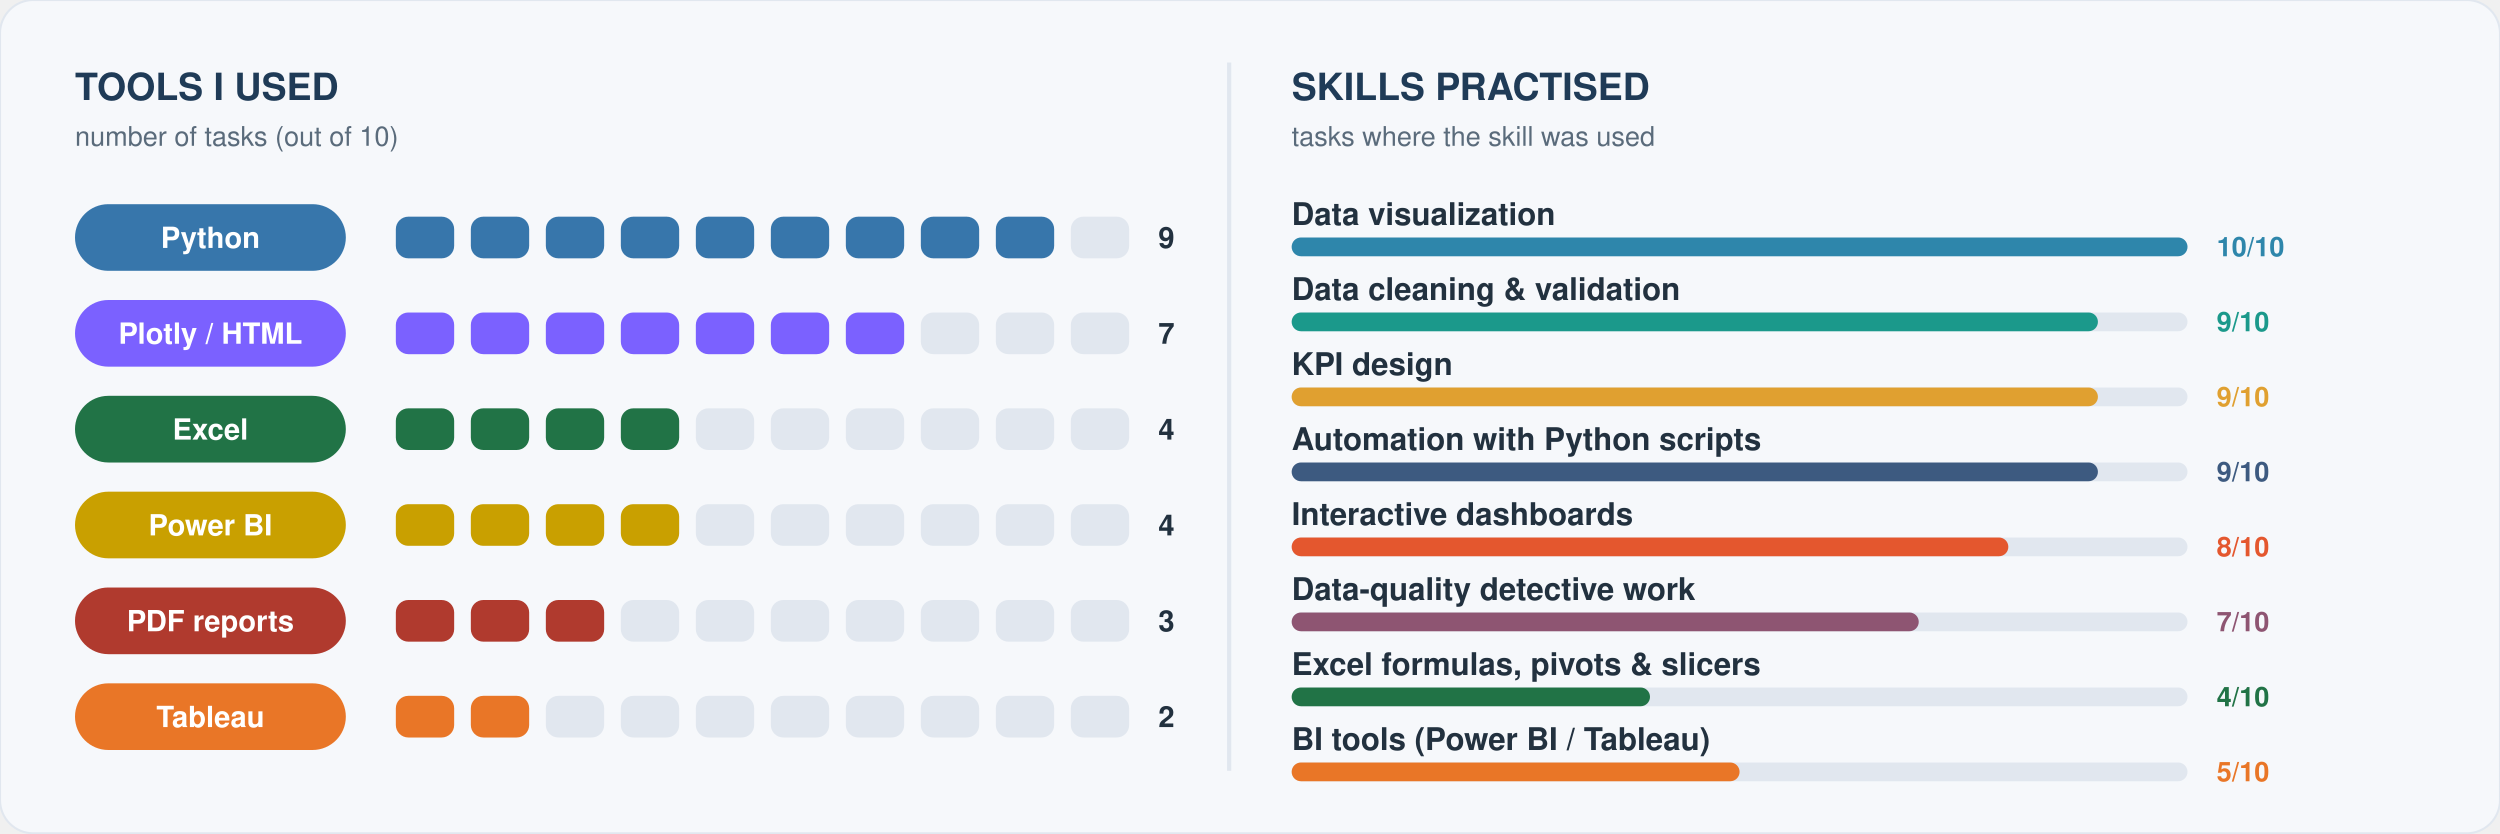
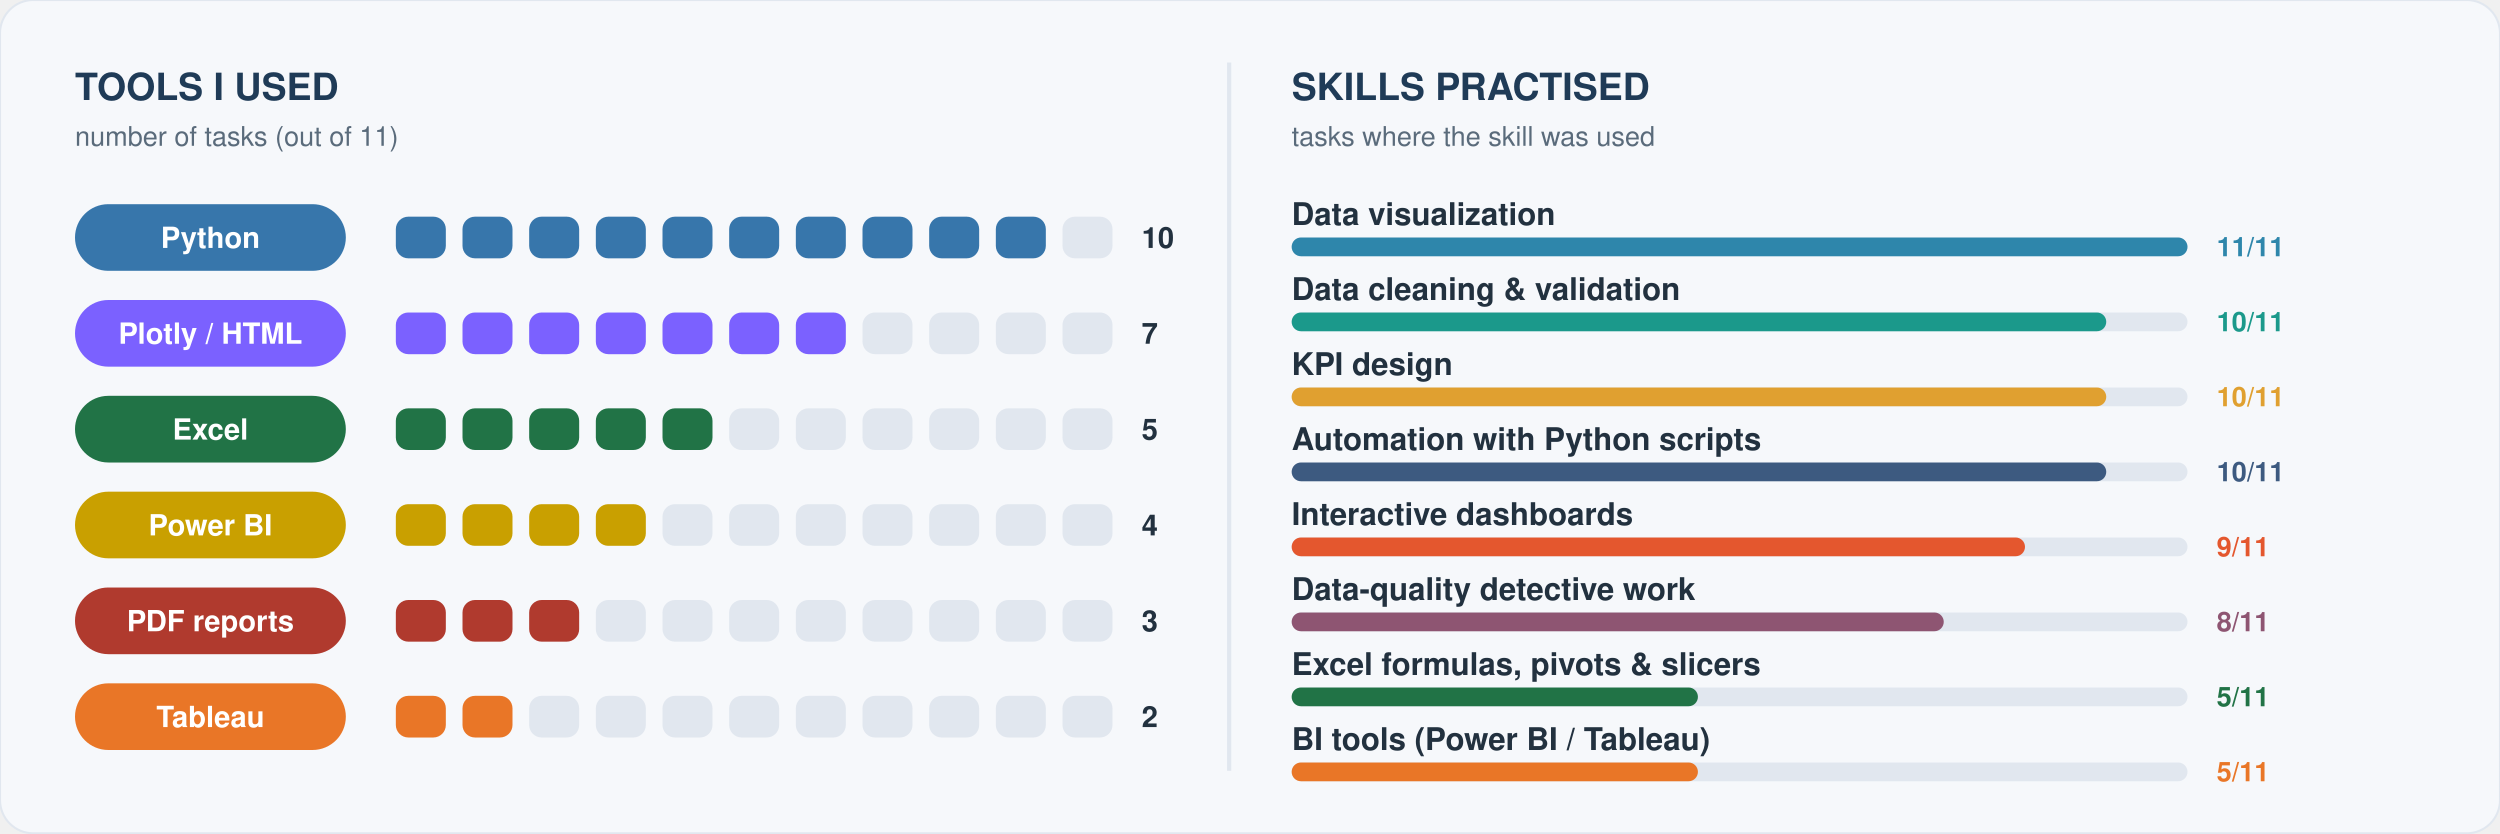
<svg xmlns="http://www.w3.org/2000/svg" width="1200" height="400" viewBox="0 0 1200 400" role="img" aria-label="Tools and skills used across the tasks">
  <g font-family="Segoe UI, Helvetica, Arial, sans-serif">
    <rect width="1200" height="400" rx="16" fill="#F6F8FB" stroke="#E1E7EF" />
    <text x="36" y="48" fill="#1F3B57" font-size="18" font-weight="800">TOOLS I USED</text>
-     <text x="36" y="70" fill="#5A6B7B" font-size="13">number of tasks (out of 10)</text>
+     <text x="36" y="70" fill="#5A6B7B" font-size="13">number of tasks (out of 11)</text>
    <rect x="36" y="98" width="130" height="32" rx="16" fill="#3776AB" />
    <text x="101" y="119" fill="#fff" font-size="14" font-weight="700" text-anchor="middle">Python</text>
-     <rect x="190" y="104" width="28" height="20" rx="6" fill="#3776AB" />
-     <rect x="226" y="104" width="28" height="20" rx="6" fill="#3776AB" />
-     <rect x="262" y="104" width="28" height="20" rx="6" fill="#3776AB" />
-     <rect x="298" y="104" width="28" height="20" rx="6" fill="#3776AB" />
-     <rect x="334" y="104" width="28" height="20" rx="6" fill="#3776AB" />
-     <rect x="370" y="104" width="28" height="20" rx="6" fill="#3776AB" />
-     <rect x="406" y="104" width="28" height="20" rx="6" fill="#3776AB" />
-     <rect x="442" y="104" width="28" height="20" rx="6" fill="#3776AB" />
-     <rect x="478" y="104" width="28" height="20" rx="6" fill="#3776AB" />
-     <rect x="514" y="104" width="28" height="20" rx="6" fill="#E1E7EF" />
-     <text x="556" y="119" fill="#22313F" font-size="14" font-weight="700">9</text>
+     <rect x="190" y="104" width="24" height="20" rx="6" fill="#3776AB" />
+     <rect x="222" y="104" width="24" height="20" rx="6" fill="#3776AB" />
+     <rect x="254" y="104" width="24" height="20" rx="6" fill="#3776AB" />
+     <rect x="286" y="104" width="24" height="20" rx="6" fill="#3776AB" />
+     <rect x="318" y="104" width="24" height="20" rx="6" fill="#3776AB" />
+     <rect x="350" y="104" width="24" height="20" rx="6" fill="#3776AB" />
+     <rect x="382" y="104" width="24" height="20" rx="6" fill="#3776AB" />
+     <rect x="414" y="104" width="24" height="20" rx="6" fill="#3776AB" />
+     <rect x="446" y="104" width="24" height="20" rx="6" fill="#3776AB" />
+     <rect x="478" y="104" width="24" height="20" rx="6" fill="#3776AB" />
+     <rect x="510" y="104" width="24" height="20" rx="6" fill="#E1E7EF" />
+     <text x="548" y="119" fill="#22313F" font-size="14" font-weight="700">10</text>
    <rect x="36" y="144" width="130" height="32" rx="16" fill="#7B61FF" />
    <text x="101" y="165" fill="#fff" font-size="14" font-weight="700" text-anchor="middle">Plotly / HTML</text>
-     <rect x="190" y="150" width="28" height="20" rx="6" fill="#7B61FF" />
-     <rect x="226" y="150" width="28" height="20" rx="6" fill="#7B61FF" />
-     <rect x="262" y="150" width="28" height="20" rx="6" fill="#7B61FF" />
-     <rect x="298" y="150" width="28" height="20" rx="6" fill="#7B61FF" />
-     <rect x="334" y="150" width="28" height="20" rx="6" fill="#7B61FF" />
-     <rect x="370" y="150" width="28" height="20" rx="6" fill="#7B61FF" />
-     <rect x="406" y="150" width="28" height="20" rx="6" fill="#7B61FF" />
-     <rect x="442" y="150" width="28" height="20" rx="6" fill="#E1E7EF" />
-     <rect x="478" y="150" width="28" height="20" rx="6" fill="#E1E7EF" />
-     <rect x="514" y="150" width="28" height="20" rx="6" fill="#E1E7EF" />
-     <text x="556" y="165" fill="#22313F" font-size="14" font-weight="700">7</text>
+     <rect x="190" y="150" width="24" height="20" rx="6" fill="#7B61FF" />
+     <rect x="222" y="150" width="24" height="20" rx="6" fill="#7B61FF" />
+     <rect x="254" y="150" width="24" height="20" rx="6" fill="#7B61FF" />
+     <rect x="286" y="150" width="24" height="20" rx="6" fill="#7B61FF" />
+     <rect x="318" y="150" width="24" height="20" rx="6" fill="#7B61FF" />
+     <rect x="350" y="150" width="24" height="20" rx="6" fill="#7B61FF" />
+     <rect x="382" y="150" width="24" height="20" rx="6" fill="#7B61FF" />
+     <rect x="414" y="150" width="24" height="20" rx="6" fill="#E1E7EF" />
+     <rect x="446" y="150" width="24" height="20" rx="6" fill="#E1E7EF" />
+     <rect x="478" y="150" width="24" height="20" rx="6" fill="#E1E7EF" />
+     <rect x="510" y="150" width="24" height="20" rx="6" fill="#E1E7EF" />
+     <text x="548" y="165" fill="#22313F" font-size="14" font-weight="700">7</text>
    <rect x="36" y="190" width="130" height="32" rx="16" fill="#217346" />
    <text x="101" y="211" fill="#fff" font-size="14" font-weight="700" text-anchor="middle">Excel</text>
-     <rect x="190" y="196" width="28" height="20" rx="6" fill="#217346" />
-     <rect x="226" y="196" width="28" height="20" rx="6" fill="#217346" />
-     <rect x="262" y="196" width="28" height="20" rx="6" fill="#217346" />
-     <rect x="298" y="196" width="28" height="20" rx="6" fill="#217346" />
-     <rect x="334" y="196" width="28" height="20" rx="6" fill="#E1E7EF" />
-     <rect x="370" y="196" width="28" height="20" rx="6" fill="#E1E7EF" />
-     <rect x="406" y="196" width="28" height="20" rx="6" fill="#E1E7EF" />
-     <rect x="442" y="196" width="28" height="20" rx="6" fill="#E1E7EF" />
-     <rect x="478" y="196" width="28" height="20" rx="6" fill="#E1E7EF" />
-     <rect x="514" y="196" width="28" height="20" rx="6" fill="#E1E7EF" />
-     <text x="556" y="211" fill="#22313F" font-size="14" font-weight="700">4</text>
+     <rect x="190" y="196" width="24" height="20" rx="6" fill="#217346" />
+     <rect x="222" y="196" width="24" height="20" rx="6" fill="#217346" />
+     <rect x="254" y="196" width="24" height="20" rx="6" fill="#217346" />
+     <rect x="286" y="196" width="24" height="20" rx="6" fill="#217346" />
+     <rect x="318" y="196" width="24" height="20" rx="6" fill="#217346" />
+     <rect x="350" y="196" width="24" height="20" rx="6" fill="#E1E7EF" />
+     <rect x="382" y="196" width="24" height="20" rx="6" fill="#E1E7EF" />
+     <rect x="414" y="196" width="24" height="20" rx="6" fill="#E1E7EF" />
+     <rect x="446" y="196" width="24" height="20" rx="6" fill="#E1E7EF" />
+     <rect x="478" y="196" width="24" height="20" rx="6" fill="#E1E7EF" />
+     <rect x="510" y="196" width="24" height="20" rx="6" fill="#E1E7EF" />
+     <text x="548" y="211" fill="#22313F" font-size="14" font-weight="700">5</text>
    <rect x="36" y="236" width="130" height="32" rx="16" fill="#C9A000" />
    <text x="101" y="257" fill="#fff" font-size="14" font-weight="700" text-anchor="middle">Power BI</text>
-     <rect x="190" y="242" width="28" height="20" rx="6" fill="#C9A000" />
-     <rect x="226" y="242" width="28" height="20" rx="6" fill="#C9A000" />
-     <rect x="262" y="242" width="28" height="20" rx="6" fill="#C9A000" />
-     <rect x="298" y="242" width="28" height="20" rx="6" fill="#C9A000" />
-     <rect x="334" y="242" width="28" height="20" rx="6" fill="#E1E7EF" />
-     <rect x="370" y="242" width="28" height="20" rx="6" fill="#E1E7EF" />
-     <rect x="406" y="242" width="28" height="20" rx="6" fill="#E1E7EF" />
-     <rect x="442" y="242" width="28" height="20" rx="6" fill="#E1E7EF" />
-     <rect x="478" y="242" width="28" height="20" rx="6" fill="#E1E7EF" />
-     <rect x="514" y="242" width="28" height="20" rx="6" fill="#E1E7EF" />
-     <text x="556" y="257" fill="#22313F" font-size="14" font-weight="700">4</text>
+     <rect x="190" y="242" width="24" height="20" rx="6" fill="#C9A000" />
+     <rect x="222" y="242" width="24" height="20" rx="6" fill="#C9A000" />
+     <rect x="254" y="242" width="24" height="20" rx="6" fill="#C9A000" />
+     <rect x="286" y="242" width="24" height="20" rx="6" fill="#C9A000" />
+     <rect x="318" y="242" width="24" height="20" rx="6" fill="#E1E7EF" />
+     <rect x="350" y="242" width="24" height="20" rx="6" fill="#E1E7EF" />
+     <rect x="382" y="242" width="24" height="20" rx="6" fill="#E1E7EF" />
+     <rect x="414" y="242" width="24" height="20" rx="6" fill="#E1E7EF" />
+     <rect x="446" y="242" width="24" height="20" rx="6" fill="#E1E7EF" />
+     <rect x="478" y="242" width="24" height="20" rx="6" fill="#E1E7EF" />
+     <rect x="510" y="242" width="24" height="20" rx="6" fill="#E1E7EF" />
+     <text x="548" y="257" fill="#22313F" font-size="14" font-weight="700">4</text>
    <rect x="36" y="282" width="130" height="32" rx="16" fill="#B03A2E" />
    <text x="101" y="303" fill="#fff" font-size="14" font-weight="700" text-anchor="middle">PDF reports</text>
-     <rect x="190" y="288" width="28" height="20" rx="6" fill="#B03A2E" />
-     <rect x="226" y="288" width="28" height="20" rx="6" fill="#B03A2E" />
-     <rect x="262" y="288" width="28" height="20" rx="6" fill="#B03A2E" />
-     <rect x="298" y="288" width="28" height="20" rx="6" fill="#E1E7EF" />
-     <rect x="334" y="288" width="28" height="20" rx="6" fill="#E1E7EF" />
-     <rect x="370" y="288" width="28" height="20" rx="6" fill="#E1E7EF" />
-     <rect x="406" y="288" width="28" height="20" rx="6" fill="#E1E7EF" />
-     <rect x="442" y="288" width="28" height="20" rx="6" fill="#E1E7EF" />
-     <rect x="478" y="288" width="28" height="20" rx="6" fill="#E1E7EF" />
-     <rect x="514" y="288" width="28" height="20" rx="6" fill="#E1E7EF" />
-     <text x="556" y="303" fill="#22313F" font-size="14" font-weight="700">3</text>
+     <rect x="190" y="288" width="24" height="20" rx="6" fill="#B03A2E" />
+     <rect x="222" y="288" width="24" height="20" rx="6" fill="#B03A2E" />
+     <rect x="254" y="288" width="24" height="20" rx="6" fill="#B03A2E" />
+     <rect x="286" y="288" width="24" height="20" rx="6" fill="#E1E7EF" />
+     <rect x="318" y="288" width="24" height="20" rx="6" fill="#E1E7EF" />
+     <rect x="350" y="288" width="24" height="20" rx="6" fill="#E1E7EF" />
+     <rect x="382" y="288" width="24" height="20" rx="6" fill="#E1E7EF" />
+     <rect x="414" y="288" width="24" height="20" rx="6" fill="#E1E7EF" />
+     <rect x="446" y="288" width="24" height="20" rx="6" fill="#E1E7EF" />
+     <rect x="478" y="288" width="24" height="20" rx="6" fill="#E1E7EF" />
+     <rect x="510" y="288" width="24" height="20" rx="6" fill="#E1E7EF" />
+     <text x="548" y="303" fill="#22313F" font-size="14" font-weight="700">3</text>
    <rect x="36" y="328" width="130" height="32" rx="16" fill="#E97627" />
    <text x="101" y="349" fill="#fff" font-size="14" font-weight="700" text-anchor="middle">Tableau</text>
-     <rect x="190" y="334" width="28" height="20" rx="6" fill="#E97627" />
-     <rect x="226" y="334" width="28" height="20" rx="6" fill="#E97627" />
-     <rect x="262" y="334" width="28" height="20" rx="6" fill="#E1E7EF" />
-     <rect x="298" y="334" width="28" height="20" rx="6" fill="#E1E7EF" />
-     <rect x="334" y="334" width="28" height="20" rx="6" fill="#E1E7EF" />
-     <rect x="370" y="334" width="28" height="20" rx="6" fill="#E1E7EF" />
-     <rect x="406" y="334" width="28" height="20" rx="6" fill="#E1E7EF" />
-     <rect x="442" y="334" width="28" height="20" rx="6" fill="#E1E7EF" />
-     <rect x="478" y="334" width="28" height="20" rx="6" fill="#E1E7EF" />
-     <rect x="514" y="334" width="28" height="20" rx="6" fill="#E1E7EF" />
-     <text x="556" y="349" fill="#22313F" font-size="14" font-weight="700">2</text>
+     <rect x="190" y="334" width="24" height="20" rx="6" fill="#E97627" />
+     <rect x="222" y="334" width="24" height="20" rx="6" fill="#E97627" />
+     <rect x="254" y="334" width="24" height="20" rx="6" fill="#E1E7EF" />
+     <rect x="286" y="334" width="24" height="20" rx="6" fill="#E1E7EF" />
+     <rect x="318" y="334" width="24" height="20" rx="6" fill="#E1E7EF" />
+     <rect x="350" y="334" width="24" height="20" rx="6" fill="#E1E7EF" />
+     <rect x="382" y="334" width="24" height="20" rx="6" fill="#E1E7EF" />
+     <rect x="414" y="334" width="24" height="20" rx="6" fill="#E1E7EF" />
+     <rect x="446" y="334" width="24" height="20" rx="6" fill="#E1E7EF" />
+     <rect x="478" y="334" width="24" height="20" rx="6" fill="#E1E7EF" />
+     <rect x="510" y="334" width="24" height="20" rx="6" fill="#E1E7EF" />
+     <text x="548" y="349" fill="#22313F" font-size="14" font-weight="700">2</text>
    <line x1="590" y1="30" x2="590" y2="370" stroke="#E1E7EF" stroke-width="2" />
    <text x="620" y="48" fill="#1F3B57" font-size="18" font-weight="800">SKILLS PRACTISED</text>
    <text x="620" y="70" fill="#5A6B7B" font-size="13">tasks where the skill was used</text>
    <text x="620" y="108" fill="#22313F" font-size="15" font-weight="600">Data visualization</text>
    <rect x="620" y="114" width="430" height="9" rx="4.5" fill="#E1E7EF" />
    <rect x="620" y="114" width="430" height="9" rx="4.5" fill="#2E86AB" />
-     <text x="1064" y="123" fill="#2E86AB" font-size="13" font-weight="800">10/10</text>
+     <text x="1064" y="123" fill="#2E86AB" font-size="13" font-weight="800">11/11</text>
    <text x="620" y="144" fill="#22313F" font-size="15" font-weight="600">Data cleaning &amp; validation</text>
    <rect x="620" y="150" width="430" height="9" rx="4.5" fill="#E1E7EF" />
-     <rect x="620" y="150" width="387" height="9" rx="4.5" fill="#1B998B" />
-     <text x="1064" y="159" fill="#1B998B" font-size="13" font-weight="800">9/10</text>
+     <rect x="620" y="150" width="391" height="9" rx="4.5" fill="#1B998B" />
+     <text x="1064" y="159" fill="#1B998B" font-size="13" font-weight="800">10/11</text>
    <text x="620" y="180" fill="#22313F" font-size="15" font-weight="600">KPI design</text>
    <rect x="620" y="186" width="430" height="9" rx="4.5" fill="#E1E7EF" />
-     <rect x="620" y="186" width="387" height="9" rx="4.5" fill="#E0A030" />
-     <text x="1064" y="195" fill="#E0A030" font-size="13" font-weight="800">9/10</text>
+     <rect x="620" y="186" width="391" height="9" rx="4.5" fill="#E0A030" />
+     <text x="1064" y="195" fill="#E0A030" font-size="13" font-weight="800">10/11</text>
    <text x="620" y="216" fill="#22313F" font-size="15" font-weight="600">Automation with Python scripts</text>
    <rect x="620" y="222" width="430" height="9" rx="4.5" fill="#E1E7EF" />
-     <rect x="620" y="222" width="387" height="9" rx="4.5" fill="#3D5A80" />
-     <text x="1064" y="231" fill="#3D5A80" font-size="13" font-weight="800">9/10</text>
+     <rect x="620" y="222" width="391" height="9" rx="4.5" fill="#3D5A80" />
+     <text x="1064" y="231" fill="#3D5A80" font-size="13" font-weight="800">10/11</text>
    <text x="620" y="252" fill="#22313F" font-size="15" font-weight="600">Interactive dashboards</text>
    <rect x="620" y="258" width="430" height="9" rx="4.5" fill="#E1E7EF" />
-     <rect x="620" y="258" width="344" height="9" rx="4.5" fill="#E4572E" />
-     <text x="1064" y="267" fill="#E4572E" font-size="13" font-weight="800">8/10</text>
+     <rect x="620" y="258" width="352" height="9" rx="4.5" fill="#E4572E" />
+     <text x="1064" y="267" fill="#E4572E" font-size="13" font-weight="800">9/11</text>
    <text x="620" y="288" fill="#22313F" font-size="15" font-weight="600">Data-quality detective work</text>
    <rect x="620" y="294" width="430" height="9" rx="4.5" fill="#E1E7EF" />
-     <rect x="620" y="294" width="301" height="9" rx="4.5" fill="#8E5572" />
-     <text x="1064" y="303" fill="#8E5572" font-size="13" font-weight="800">7/10</text>
+     <rect x="620" y="294" width="313" height="9" rx="4.5" fill="#8E5572" />
+     <text x="1064" y="303" fill="#8E5572" font-size="13" font-weight="800">8/11</text>
    <text x="620" y="324" fill="#22313F" font-size="15" font-weight="600">Excel formulas, pivots &amp; slicers</text>
    <rect x="620" y="330" width="430" height="9" rx="4.5" fill="#E1E7EF" />
-     <rect x="620" y="330" width="172" height="9" rx="4.5" fill="#217346" />
-     <text x="1064" y="339" fill="#217346" font-size="13" font-weight="800">4/10</text>
+     <rect x="620" y="330" width="195" height="9" rx="4.5" fill="#217346" />
+     <text x="1064" y="339" fill="#217346" font-size="13" font-weight="800">5/11</text>
    <text x="620" y="360" fill="#22313F" font-size="15" font-weight="600">BI tools (Power BI / Tableau)</text>
    <rect x="620" y="366" width="430" height="9" rx="4.5" fill="#E1E7EF" />
-     <rect x="620" y="366" width="215" height="9" rx="4.5" fill="#E97627" />
-     <text x="1064" y="375" fill="#E97627" font-size="13" font-weight="800">5/10</text>
+     <rect x="620" y="366" width="195" height="9" rx="4.5" fill="#E97627" />
+     <text x="1064" y="375" fill="#E97627" font-size="13" font-weight="800">5/11</text>
  </g>
</svg>
